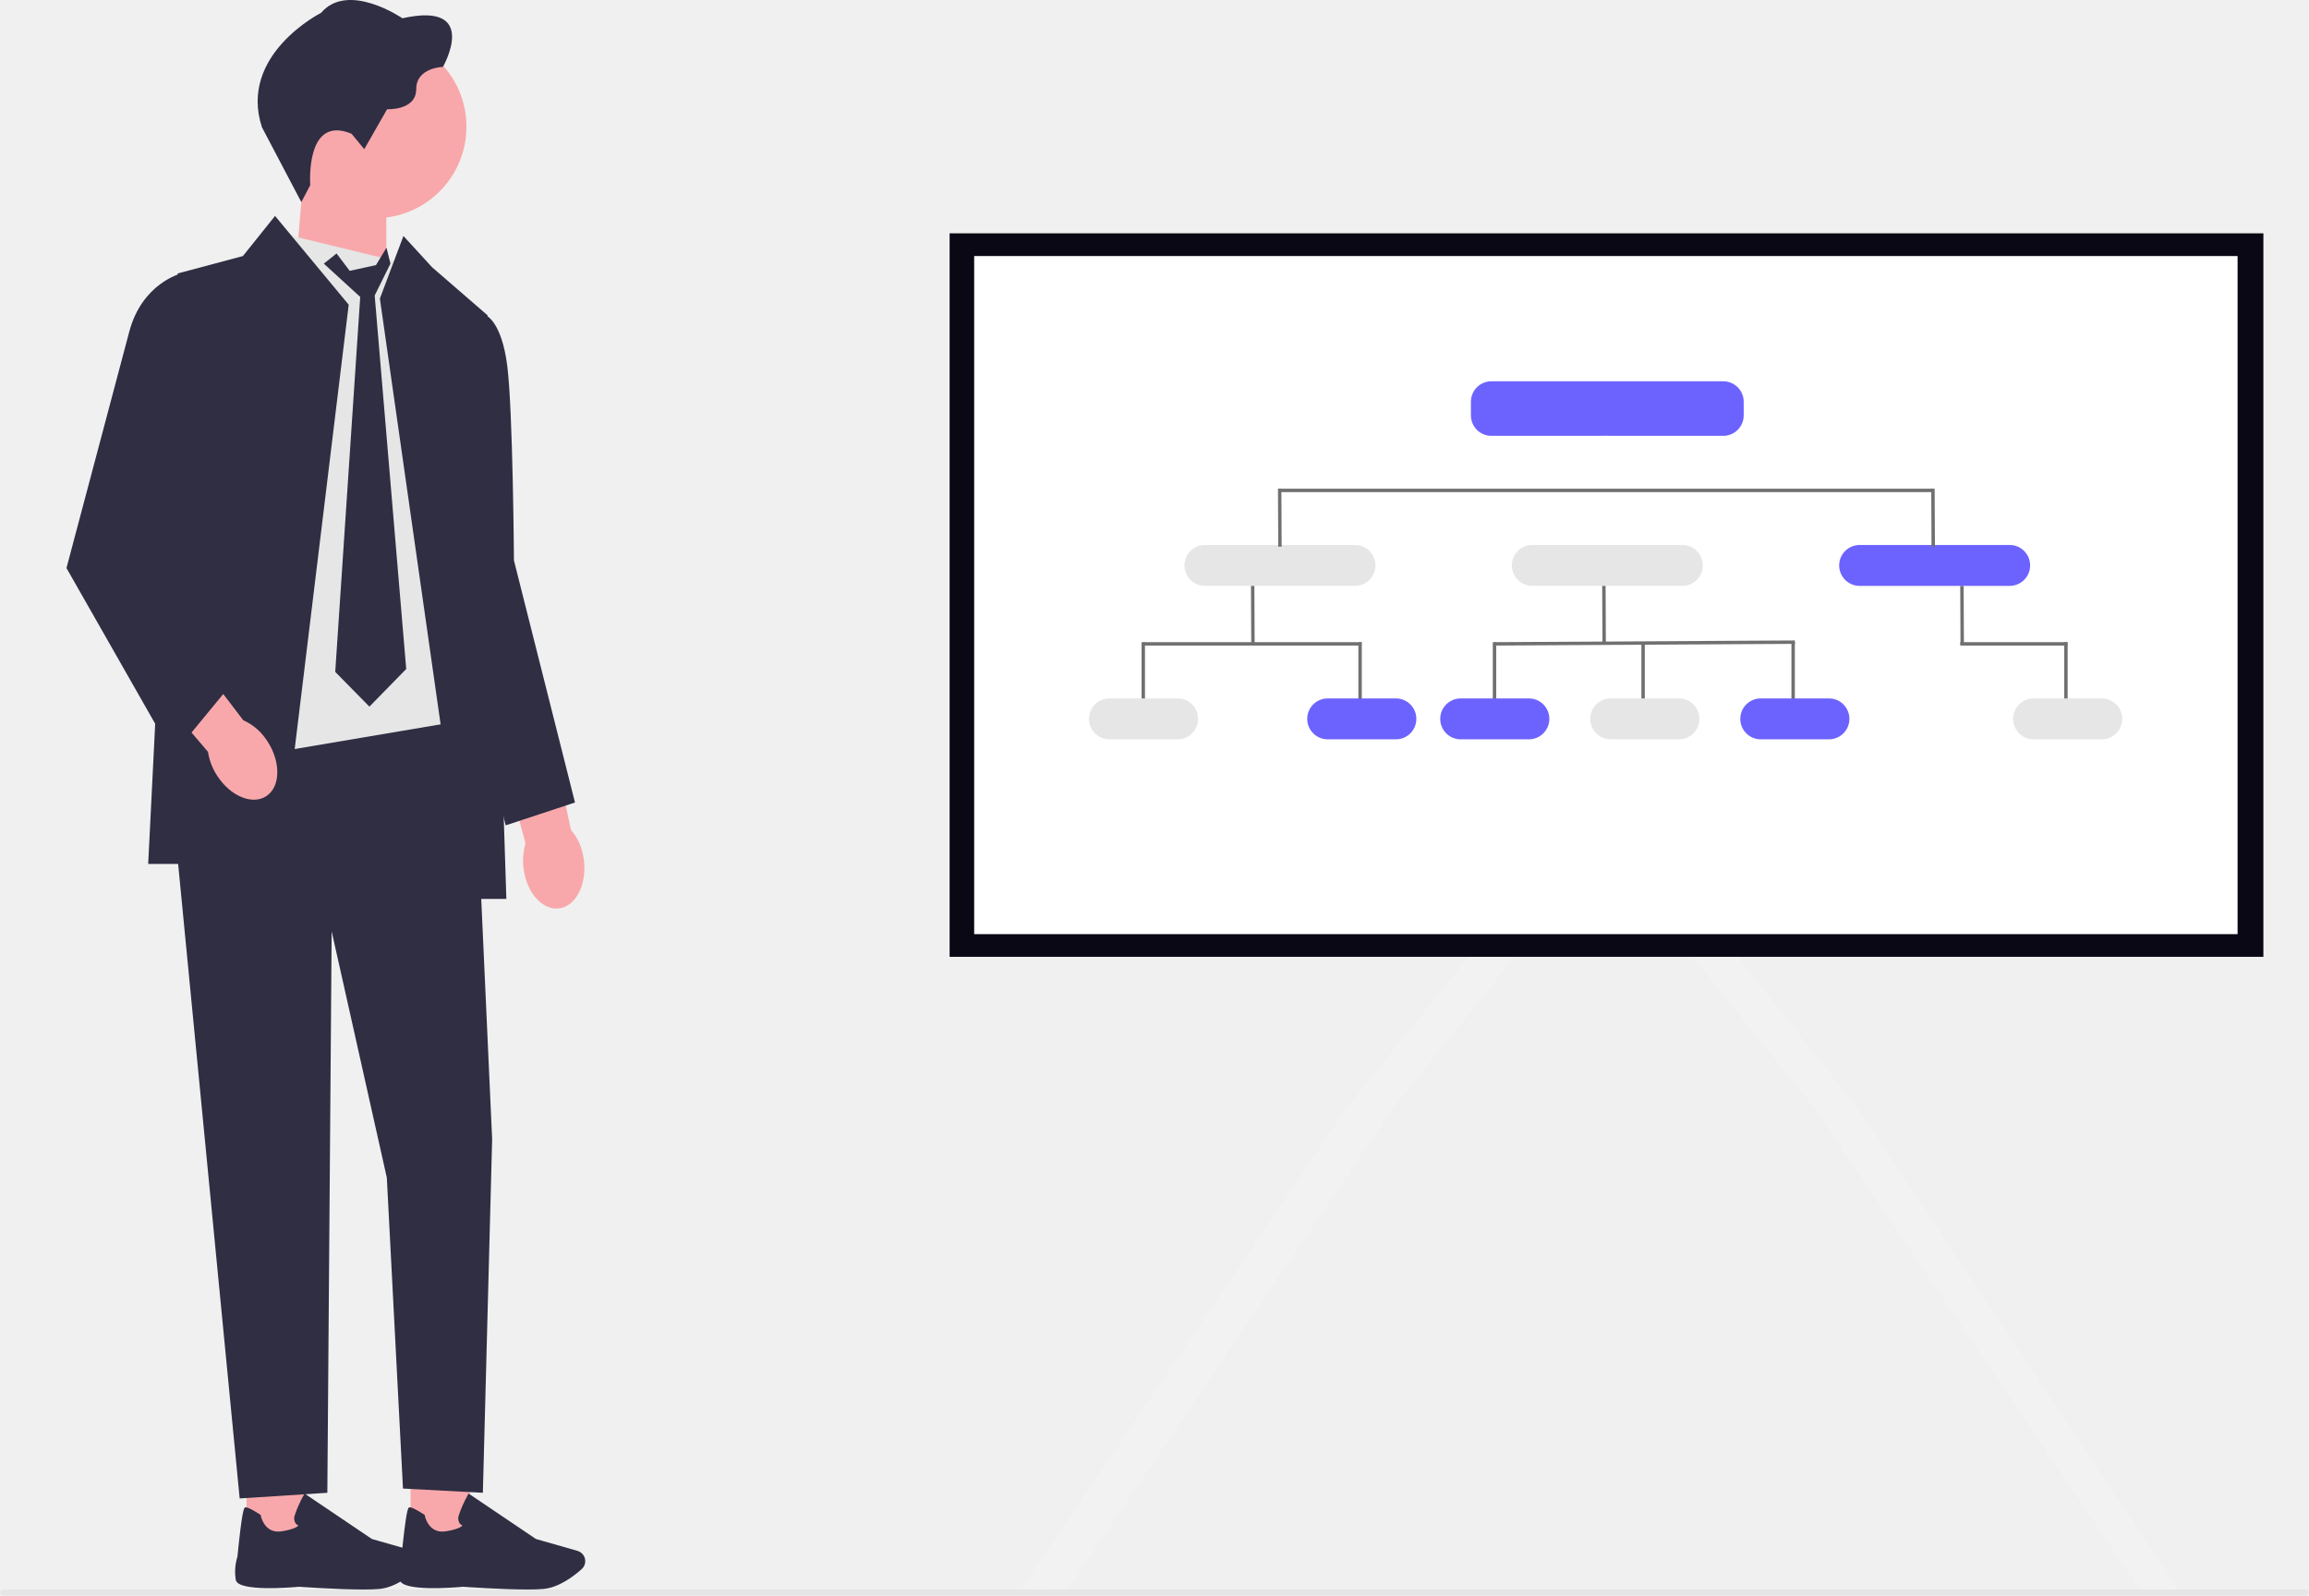
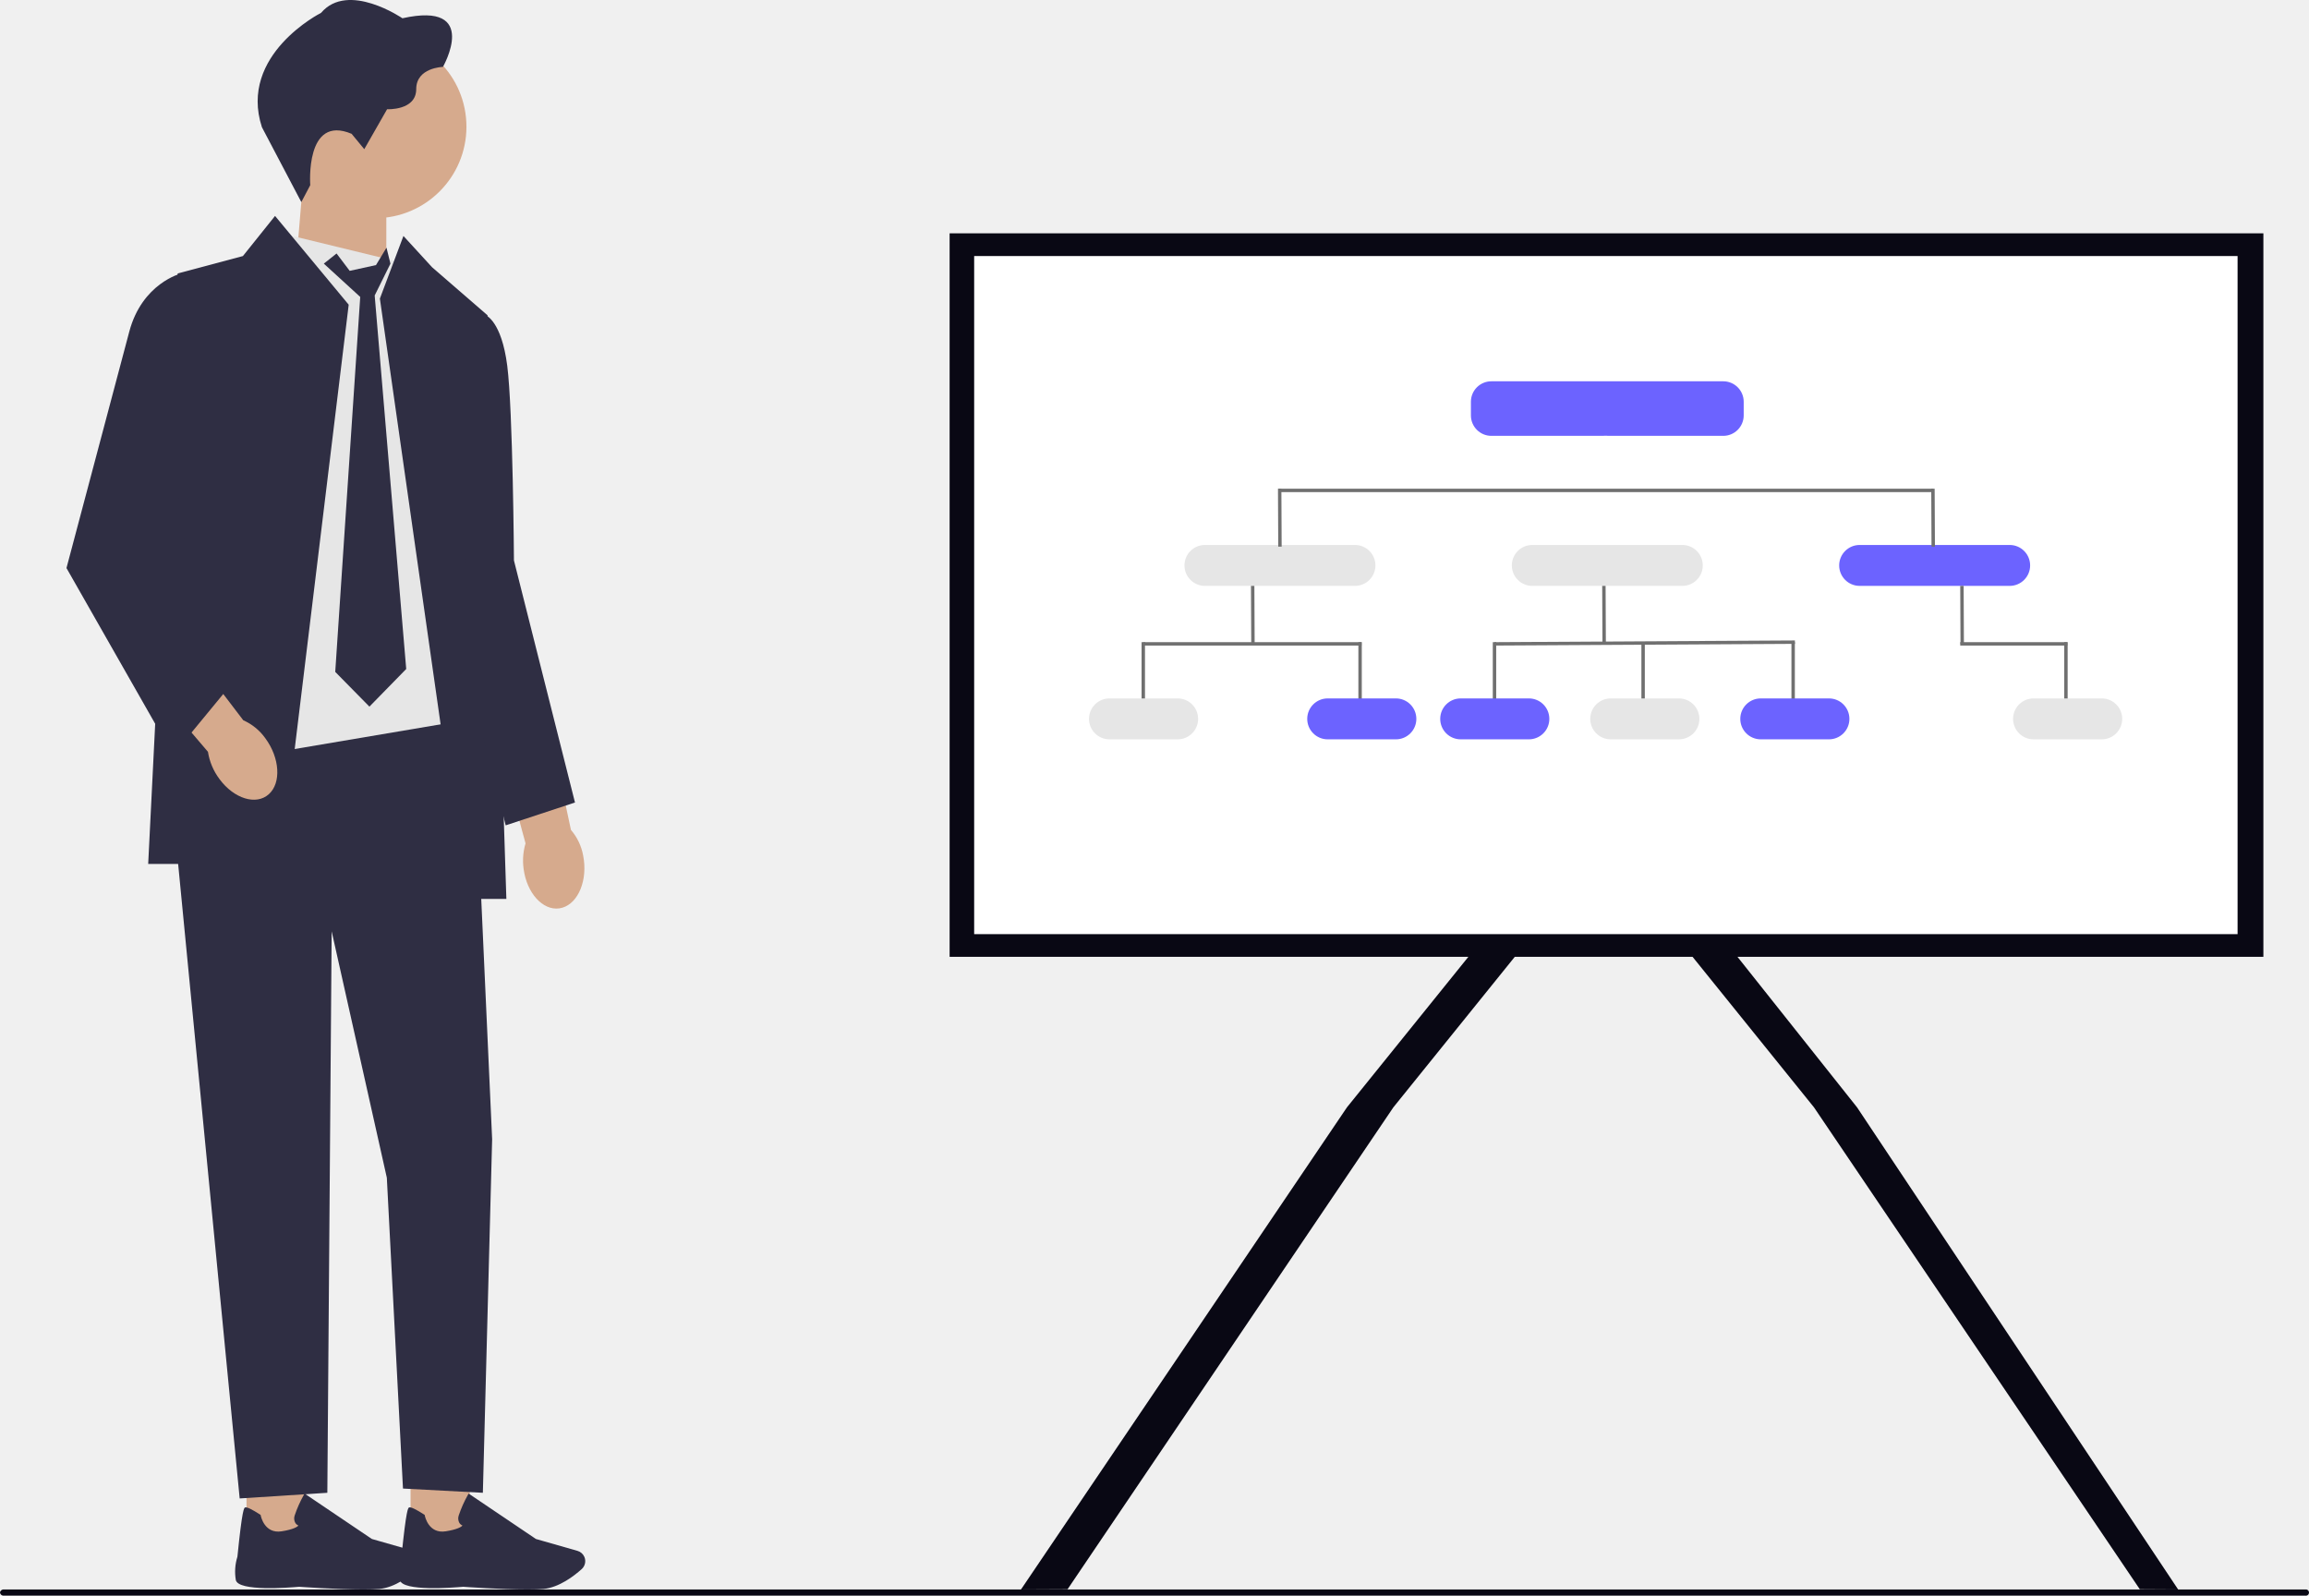
<svg xmlns="http://www.w3.org/2000/svg" width="677.143" height="467.935" viewBox="0 0 677.143 467.935" role="img" artist="Katerina Limpitsouni" source="https://undraw.co/">
  <g transform="translate(-684.638 -283.183)">
-     <path d="M0,624.089a1.012,1.012,0,0,0,1.1.9h674.94a.918.918,0,1,0,0-1.8H1.1A1.017,1.017,0,0,0,0,624.089Z" transform="translate(684.638 126.129)" fill="#e6e6e6" />
-     <path d="M358.106,306.427l-.828,1.032-5.368,6.659-56.31,69.8L200.048,525.256l-13.658.064,95.6-141.4,65.149-80.768,4.766,1.423,5.368,1.6Z" transform="translate(797.659 224.002)" fill="#f2f2f2" />
-     <path d="M581.557,525.32l-11.241-.064L474.757,383.918,419.93,315.949l-6.844-8.49-.836-1.032.836-.25,6.844-2.045,3.29-.982,64.17,80.768Z" transform="translate(741.852 224.002)" fill="#f2f2f2" />
+     <path d="M0,624.089a1.012,1.012,0,0,0,1.1.9h674.94a.918.918,0,1,0,0-1.8H1.1A1.017,1.017,0,0,0,0,624.089Z" transform="translate(684.638 126.129)" fill="#090814" />
+     <path d="M358.106,306.427l-.828,1.032-5.368,6.659-56.31,69.8L200.048,525.256l-13.658.064,95.6-141.4,65.149-80.768,4.766,1.423,5.368,1.6Z" transform="translate(797.659 224.002)" fill="#090814" />
+     <path d="M581.557,525.32l-11.241-.064L474.757,383.918,419.93,315.949l-6.844-8.49-.836-1.032.836-.25,6.844-2.045,3.29-.982,64.17,80.768Z" transform="translate(741.852 224.002)" fill="#090814" />
    <rect width="385.276" height="212.17" transform="translate(963.127 351.607)" fill="#090814" />
    <rect width="370.511" height="198.859" transform="translate(970.325 358.27)" fill="#fff" />
    <rect width="80" height="16" rx="6" transform="translate(1116 395)" fill="#6c63ff" />
    <g transform="translate(1155 411)" fill="#fff" stroke="#707070" stroke-linecap="round" stroke-width="1">
      <rect width="1" height="32" stroke="none" />
      <rect x="0.5" y="0.5" height="31" fill="none" />
    </g>
    <line x2="192" transform="translate(1059.581 427)" fill="none" stroke="#707070" stroke-width="1" />
    <rect width="56" height="12" rx="6" transform="translate(1032 443)" fill="#e6e6e6" />
    <rect width="56" height="12" rx="6" transform="translate(1224 443)" fill="#6c63ff" />
    <rect width="56" height="12" rx="6" transform="translate(1128 443)" fill="#e6e6e6" />
    <line x2="0.081" y2="17" transform="translate(1251.5 426.5)" fill="none" stroke="#707070" stroke-width="1" />
    <line x2="0.081" y2="17" transform="translate(1059.919 426.5)" fill="none" stroke="#707070" stroke-width="1" />
    <line x2="0.081" y2="17" transform="translate(1052 455)" fill="none" stroke="#707070" stroke-width="1" />
    <line x2="64" transform="translate(1019.918 472)" fill="none" stroke="#707070" stroke-width="1" />
    <line y2="17" transform="translate(1083.5 471.5)" fill="none" stroke="#707070" stroke-width="1" />
    <line y2="17" transform="translate(1019.918 471.5)" fill="none" stroke="#707070" stroke-width="1" />
    <rect width="32" height="12" rx="6" transform="translate(1004 488)" fill="#e6e6e6" />
    <rect width="32" height="12" rx="6" transform="translate(1068 488)" fill="#6c63ff" />
    <line x2="0.081" y2="17" transform="translate(1155 455)" fill="none" stroke="#707070" stroke-width="1" />
    <line y1="0.5" x2="88.1" transform="translate(1122.918 471.5)" fill="none" stroke="#707070" stroke-width="1" />
    <line y2="17" transform="translate(1166.5 471.5)" fill="none" stroke="#707070" stroke-width="1" />
    <line y2="17" transform="translate(1122.918 471.5)" fill="none" stroke="#707070" stroke-width="1" />
    <rect width="32" height="12" rx="6" transform="translate(1107 488)" fill="#6c63ff" />
    <rect width="32" height="12" rx="6" transform="translate(1151 488)" fill="#e6e6e6" />
    <line x2="0.081" y2="17" transform="translate(1260 455)" fill="none" stroke="#707070" stroke-width="1" />
    <line x2="31.418" transform="translate(1259.5 472)" fill="none" stroke="#707070" stroke-width="1" />
    <line y2="17" transform="translate(1290.5 471.5)" fill="none" stroke="#707070" stroke-width="1" />
    <rect width="32" height="12" rx="6" transform="translate(1275 488)" fill="#e6e6e6" />
    <line y2="17" transform="translate(1210.5 471.5)" fill="none" stroke="#707070" stroke-width="1" />
    <rect width="32" height="12" rx="6" transform="translate(1195 488)" fill="#6c63ff" />
    <g transform="translate(-908 -88.816)">
-       <path d="M292.829,299.989c1.4,7.032,6.4,11.594,11.171,10.184s7.5-8.26,6.1-15.292a15.847,15.847,0,0,0-3.583-7.522l-6.327-29.689-14.795,4.876L293.2,291.3a17.815,17.815,0,0,0-.357,8.691h0Z" transform="translate(1453.557 328.02)" fill="#f8a8ab" />
-       <rect width="17.365" height="24.638" transform="translate(1730.405 823.216) rotate(180)" fill="#f8a8ab" />
+       <path d="M292.829,299.989c1.4,7.032,6.4,11.594,11.171,10.184s7.5-8.26,6.1-15.292a15.847,15.847,0,0,0-3.583-7.522l-6.327-29.689-14.795,4.876L293.2,291.3a17.815,17.815,0,0,0-.357,8.691h0Z" transform="translate(1453.557 328.02)" fill="#D6AA8D" />
+       <rect width="17.365" height="24.638" transform="translate(1730.405 823.216) rotate(180)" fill="#D6AA8D" />
      <path d="M268.9,555.485c-2.969.265-17.83,1.443-18.576-1.965a14.6,14.6,0,0,1,.464-6.842c1.426-14.214,1.957-14.372,2.281-14.463.506-.149,1.982.556,4.379,2.1l.149.1.033.174c.041.224,1.1,5.44,6.137,4.636,3.45-.547,4.569-1.31,4.926-1.684a2.121,2.121,0,0,1-.912-.763,2.668,2.668,0,0,1-.191-2.222,34.531,34.531,0,0,1,2.67-6l.224-.4,19.737,13.318,12.191,3.483a3.141,3.141,0,0,1,2.032,1.8h0a3.144,3.144,0,0,1-.8,3.549c-2.214,1.99-6.609,5.4-11.229,5.822-1.227.116-2.853.158-4.677.158-7.621,0-18.75-.788-18.833-.8Z" transform="translate(1459.583 281.845)" fill="#2f2e43" />
-       <rect width="17.365" height="24.638" transform="translate(1682.298 823.216) rotate(180)" fill="#f8a8ab" />
+       <rect width="17.365" height="24.638" transform="translate(1682.298 823.216) rotate(180)" fill="#D6AA8D" />
      <path d="M210.888,555.485c-2.969.265-17.83,1.443-18.576-1.965a14.6,14.6,0,0,1,.464-6.842c1.426-14.214,1.957-14.372,2.281-14.463.506-.149,1.982.556,4.379,2.1l.149.1.033.174c.041.224,1.1,5.44,6.137,4.636,3.45-.547,4.569-1.31,4.926-1.684a2.121,2.121,0,0,1-.912-.763,2.668,2.668,0,0,1-.191-2.222,34.533,34.533,0,0,1,2.67-6l.224-.4,19.737,13.318,12.191,3.483a3.141,3.141,0,0,1,2.032,1.8h0a3.144,3.144,0,0,1-.8,3.549c-2.214,1.99-6.609,5.4-11.229,5.822-1.227.116-2.853.158-4.677.158-7.621,0-18.75-.788-18.833-.8Z" transform="translate(1469.486 281.845)" fill="#2f2e43" />
-       <path d="M213.11,94.123l26.927,8.849V64.21H215.606Z" transform="translate(1465.896 361.045)" fill="#f8a8ab" />
-       <circle cx="26.828" cy="26.828" r="26.828" transform="translate(1675.771 382.33)" fill="#f8a8ab" />
+       <path d="M213.11,94.123l26.927,8.849V64.21H215.606Z" transform="translate(1465.896 361.045)" fill="#D6AA8D" />
+       <circle cx="26.828" cy="26.828" r="26.828" transform="translate(1675.771 382.33)" fill="#D6AA8D" />
      <path d="M227.646,39.249l3.7,4.486,6.692-11.71s8.542.44,8.542-5.9,7.837-6.518,7.837-6.518S265.5.247,242.531,5.347c0,0-15.931-10.913-23.859-1.584,0,0-24.3,12.232-17.341,33.537l11.552,21.96,2.621-4.967s-1.584-20.865,12.149-15.052Z" transform="translate(1468.12 372.008)" fill="#2f2e43" />
      <path d="M257.6,254.19H166.98l22.175,228.628,25.708-1.659,1.269-164.648,16.179,72.256,4.735,91.148,23.428,1.244,2.72-103.686Z" transform="translate(1473.771 328.614)" fill="#2f2e43" />
      <path d="M203.767,83.19l30.684,7.464,26.23,113.356L257.6,225l-76.834,13L166.98,225Z" transform="translate(1473.771 357.805)" fill="#e6e6e6" />
      <path d="M195.224,76.35l-9.429,11.768-19.126,5.108-8.647,173.156h38.871l19.93-164Z" transform="translate(1478.075 358.973)" fill="#2f2e43" />
      <path d="M246.737,83.44,239.83,101.8l25.113,176.059h11.98L271.4,106.693,255.129,92.6Z" transform="translate(1464.213 357.762)" fill="#2f2e43" />
      <path d="M268.068,108.868l10.524,2.164s4.611,1.692,6.286,14.795,1.965,57.105,1.965,57.105l17.9,70.987-20.326,6.7-9.57-38.2L268.06,108.86Z" transform="translate(1456.516 353.423)" fill="#2f2e43" />
      <path d="M240.49,96.927l-4.623,9.338L245.113,215.8l-10.79,11.038L224.3,216.652l7.327-109.964L220.95,96.927l3.735-2.977,3.855,5.092,7.711-1.692,3.08-5.1Z" transform="translate(1466.652 352.386)" fill="#2f2e43" />
-       <path d="M181.909,266.987c4.271,5.764,10.739,7.746,14.446,4.437s3.251-10.665-1.02-16.437a15.739,15.739,0,0,0-6.46-5.266l-18.41-24.141L159.17,236.311l19.347,22.656a17.852,17.852,0,0,0,3.392,8.011h0Z" transform="translate(1475.104 333.498)" fill="#f8a8ab" />
+       <path d="M181.909,266.987c4.271,5.764,10.739,7.746,14.446,4.437s3.251-10.665-1.02-16.437a15.739,15.739,0,0,0-6.46-5.266l-18.41-24.141L159.17,236.311l19.347,22.656a17.852,17.852,0,0,0,3.392,8.011h0Z" transform="translate(1475.104 333.498)" fill="#D6AA8D" />
      <path d="M174.465,99.345,166.056,96.7s-11.394,2.828-15.168,17.059L132.47,183.087l31.239,54.833L180.4,217.652,164.68,167.314l9.794-67.969Z" transform="translate(1479.662 355.499)" fill="#2f2e43" />
    </g>
  </g>
</svg>
